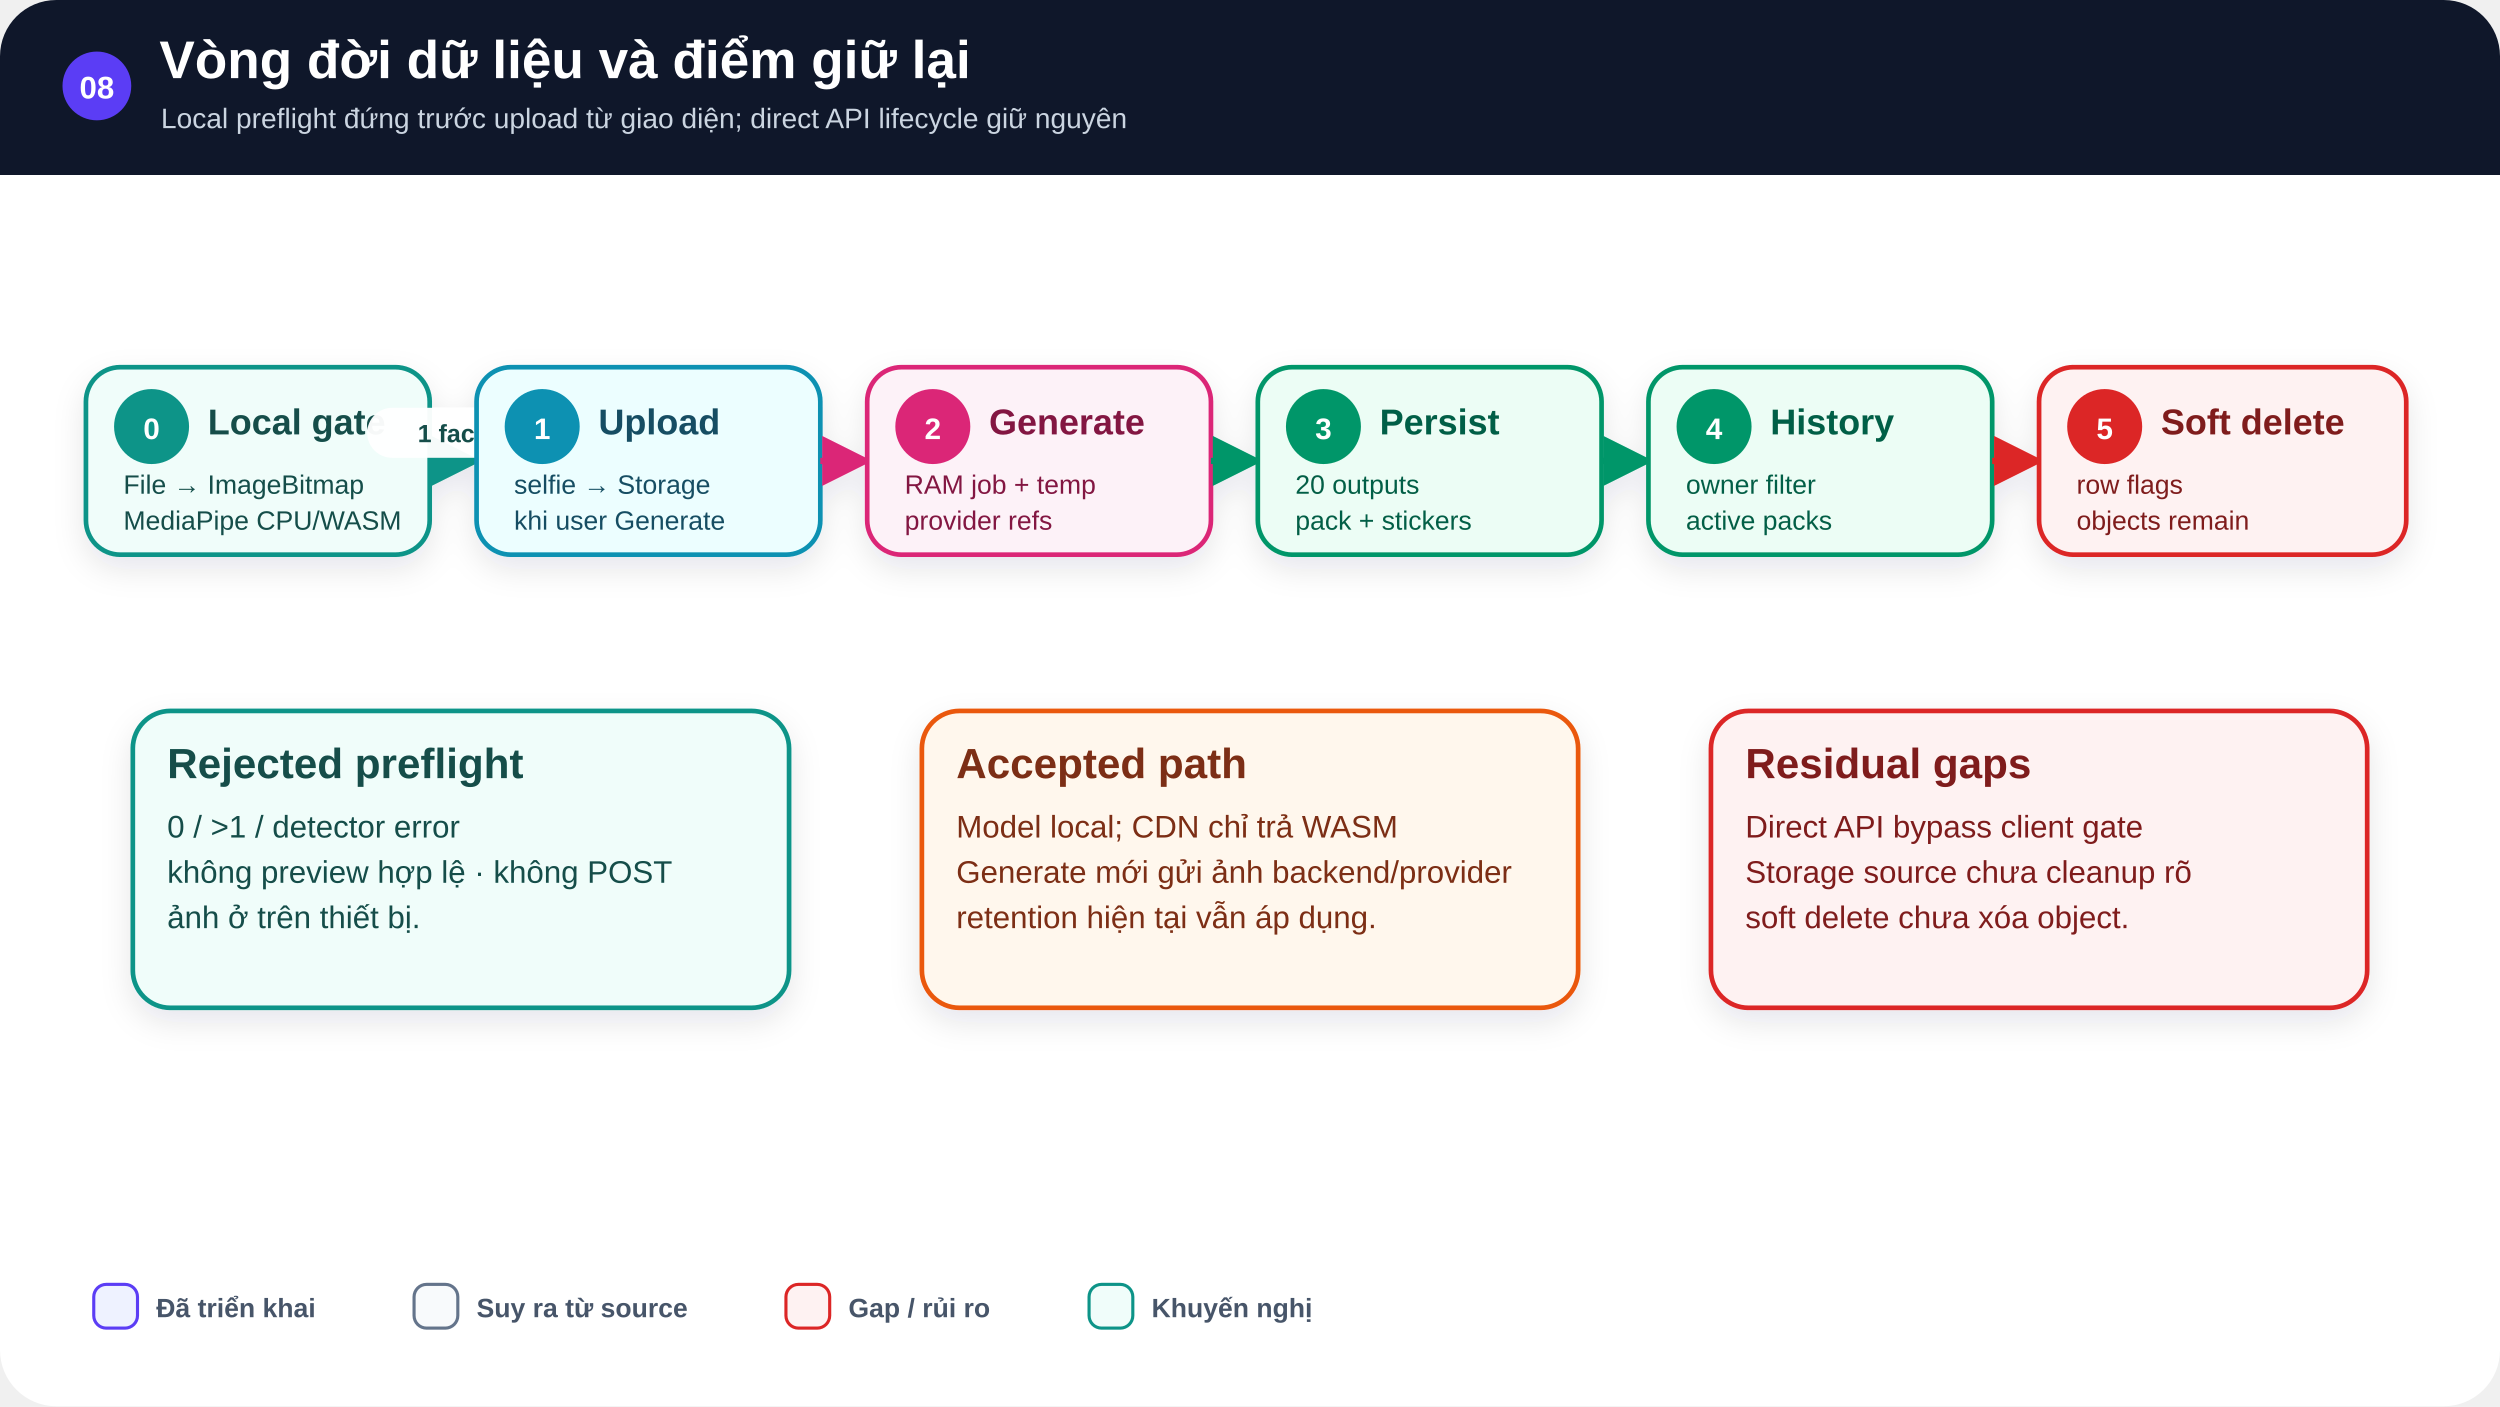
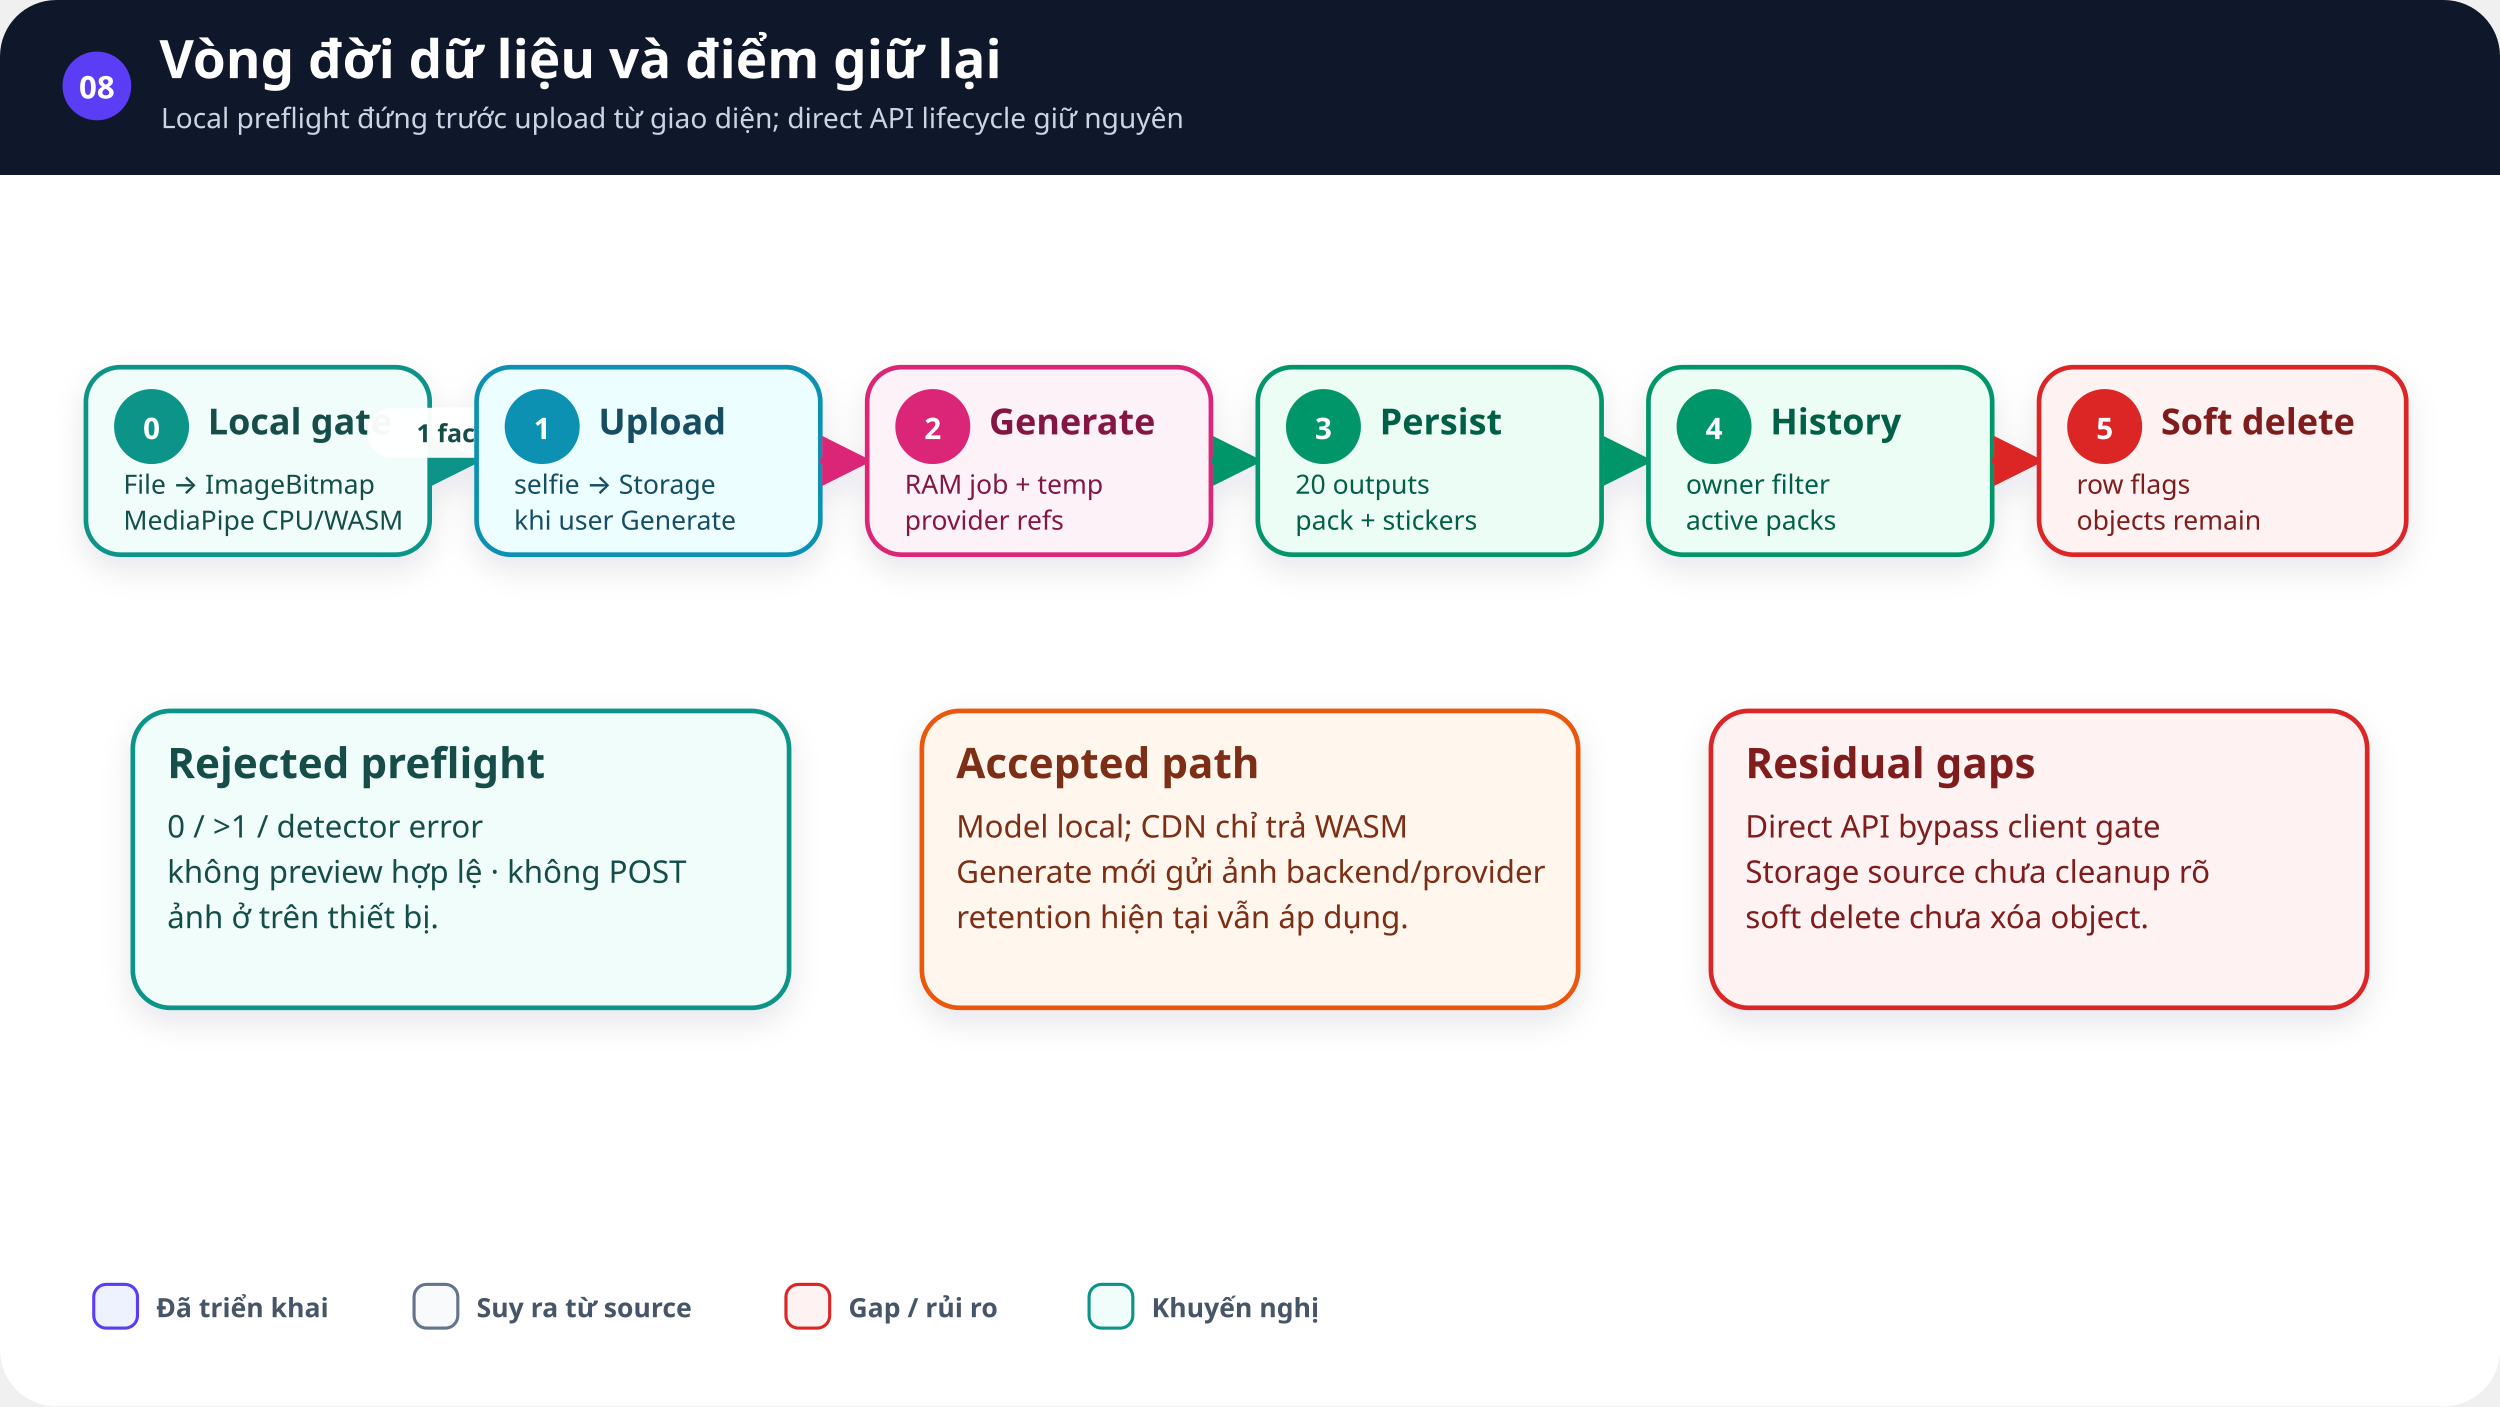
<svg xmlns="http://www.w3.org/2000/svg" width="1600" height="900" viewBox="0 0 1600 900">
  <defs>
    <filter id="shadow-data-lifecycle" x="-20%" y="-20%" width="140%" height="140%">
      <feDropShadow dx="0" dy="8" stdDeviation="10" flood-color="#0F172A" flood-opacity="0.10" />
    </filter>
    <marker id="arrow-data-lifecycle-client" viewBox="0 0 10 10" refX="9" refY="5" markerWidth="8" markerHeight="8" orient="auto-start-reverse">
      <path d="M 0 0 L 10 5 L 0 10 z" fill="#0891B2" />
    </marker>
    <marker id="arrow-data-lifecycle-frontend" viewBox="0 0 10 10" refX="9" refY="5" markerWidth="8" markerHeight="8" orient="auto-start-reverse">
      <path d="M 0 0 L 10 5 L 0 10 z" fill="#5B3DF5" />
    </marker>
    <marker id="arrow-data-lifecycle-backend" viewBox="0 0 10 10" refX="9" refY="5" markerWidth="8" markerHeight="8" orient="auto-start-reverse">
      <path d="M 0 0 L 10 5 L 0 10 z" fill="#DB2777" />
    </marker>
    <marker id="arrow-data-lifecycle-data" viewBox="0 0 10 10" refX="9" refY="5" markerWidth="8" markerHeight="8" orient="auto-start-reverse">
      <path d="M 0 0 L 10 5 L 0 10 z" fill="#059669" />
    </marker>
    <marker id="arrow-data-lifecycle-external" viewBox="0 0 10 10" refX="9" refY="5" markerWidth="8" markerHeight="8" orient="auto-start-reverse">
      <path d="M 0 0 L 10 5 L 0 10 z" fill="#EA580C" />
    </marker>
    <marker id="arrow-data-lifecycle-quality" viewBox="0 0 10 10" refX="9" refY="5" markerWidth="8" markerHeight="8" orient="auto-start-reverse">
      <path d="M 0 0 L 10 5 L 0 10 z" fill="#0D9488" />
    </marker>
    <marker id="arrow-data-lifecycle-risk" viewBox="0 0 10 10" refX="9" refY="5" markerWidth="8" markerHeight="8" orient="auto-start-reverse">
      <path d="M 0 0 L 10 5 L 0 10 z" fill="#DC2626" />
    </marker>
    <marker id="arrow-data-lifecycle-neutral" viewBox="0 0 10 10" refX="9" refY="5" markerWidth="8" markerHeight="8" orient="auto-start-reverse">
      <path d="M 0 0 L 10 5 L 0 10 z" fill="#64748B" />
    </marker>
    <marker id="arrow-data-lifecycle-ink" viewBox="0 0 10 10" refX="9" refY="5" markerWidth="8" markerHeight="8" orient="auto-start-reverse">
      <path d="M 0 0 L 10 5 L 0 10 z" fill="#0F172A" />
    </marker>
  </defs>
  <rect width="1600" height="900" rx="36" fill="#FFFFFF" />
  <rect x="0" y="0" width="1600" height="112" rx="36" fill="#0F172A" />
  <rect x="0" y="76" width="1600" height="36" fill="#0F172A" />
  <circle cx="62" cy="55" r="22" fill="#5B3DF5" />
-   <text x="62" y="63" text-anchor="middle" fill="#FFFFFF" font-family="Arial, sans-serif" font-size="20" font-weight="800">08</text>
-   <text x="102" y="50" text-anchor="start" fill="#FFFFFF" font-family="Arial, sans-serif" font-size="34" font-weight="800">Vòng đời dữ liệu và điểm giữ lại</text>
-   <text x="103" y="82" text-anchor="start" fill="#CBD5E1" font-family="Arial, sans-serif" font-size="18" font-weight="500">Local preflight đứng trước upload từ giao diện; direct API lifecycle giữ nguyên</text>
+   <text x="62" y="63" text-anchor="middle" fill="#FFFFFF" font-family="'Segoe UI', system-ui, -apple-system, 'Noto Sans', sans-serif" font-size="20" font-weight="800">08</text>
+   <text x="102" y="50" text-anchor="start" fill="#FFFFFF" font-family="'Segoe UI', system-ui, -apple-system, 'Noto Sans', sans-serif" font-size="34" font-weight="800">Vòng đời dữ liệu và điểm giữ lại</text>
+   <text x="103" y="82" text-anchor="start" fill="#CBD5E1" font-family="'Segoe UI', system-ui, -apple-system, 'Noto Sans', sans-serif" font-size="18" font-weight="500">Local preflight đứng trước upload từ giao diện; direct API lifecycle giữ nguyên</text>
  <g filter="url(#shadow-data-lifecycle)">
    <g>
      <rect x="55" y="235" width="220" height="120" rx="22" fill="#F0FDFA" stroke="#0D9488" stroke-width="3" />
      <circle cx="97" cy="273" r="24" fill="#0D9488" />
-       <text x="97" y="281" text-anchor="middle" fill="#FFFFFF" font-family="Arial, sans-serif" font-size="19" font-weight="800">0</text>
-       <text x="133" y="278" text-anchor="start" fill="#134E4A" font-family="Arial, sans-serif" font-size="23" font-weight="800">Local gate</text>
-       <text x="79" y="316" text-anchor="start" fill="#134E4A" font-family="Arial, sans-serif" font-size="17" font-weight="500">
+       <text x="97" y="281" text-anchor="middle" fill="#FFFFFF" font-family="'Segoe UI', system-ui, -apple-system, 'Noto Sans', sans-serif" font-size="19" font-weight="800">0</text>
+       <text x="133" y="278" text-anchor="start" fill="#134E4A" font-family="'Segoe UI', system-ui, -apple-system, 'Noto Sans', sans-serif" font-size="23" font-weight="800">Local gate</text>
+       <text x="79" y="316" text-anchor="start" fill="#134E4A" font-family="'Segoe UI', system-ui, -apple-system, 'Noto Sans', sans-serif" font-size="17" font-weight="500">
        <tspan x="79" dy="0">File → ImageBitmap</tspan>
        <tspan x="79" dy="23">MediaPipe CPU/WASM</tspan>
      </text>
    </g>
    <g>
      <path d="M 275 295 L 305 295" fill="none" stroke="#0D9488" stroke-width="4" marker-end="url(#arrow-data-lifecycle-quality)" />
      <rect x="235" y="261" width="110" height="32" rx="16" fill="#FFFFFF" opacity="0.96" />
-       <text x="290" y="283" text-anchor="middle" fill="#134E4A" font-family="Arial, sans-serif" font-size="16" font-weight="700">1 face</text>
+       <text x="290" y="283" text-anchor="middle" fill="#134E4A" font-family="'Segoe UI', system-ui, -apple-system, 'Noto Sans', sans-serif" font-size="16" font-weight="700">1 face</text>
    </g>
    <g>
      <rect x="305" y="235" width="220" height="120" rx="22" fill="#ECFEFF" stroke="#0891B2" stroke-width="3" />
      <circle cx="347" cy="273" r="24" fill="#0891B2" />
-       <text x="347" y="281" text-anchor="middle" fill="#FFFFFF" font-family="Arial, sans-serif" font-size="19" font-weight="800">1</text>
-       <text x="383" y="278" text-anchor="start" fill="#164E63" font-family="Arial, sans-serif" font-size="23" font-weight="800">Upload</text>
-       <text x="329" y="316" text-anchor="start" fill="#164E63" font-family="Arial, sans-serif" font-size="17" font-weight="500">
+       <text x="347" y="281" text-anchor="middle" fill="#FFFFFF" font-family="'Segoe UI', system-ui, -apple-system, 'Noto Sans', sans-serif" font-size="19" font-weight="800">1</text>
+       <text x="383" y="278" text-anchor="start" fill="#164E63" font-family="'Segoe UI', system-ui, -apple-system, 'Noto Sans', sans-serif" font-size="23" font-weight="800">Upload</text>
+       <text x="329" y="316" text-anchor="start" fill="#164E63" font-family="'Segoe UI', system-ui, -apple-system, 'Noto Sans', sans-serif" font-size="17" font-weight="500">
        <tspan x="329" dy="0">selfie → Storage</tspan>
        <tspan x="329" dy="23">khi user Generate</tspan>
      </text>
    </g>
    <g>
      <path d="M 525 295 L 555 295" fill="none" stroke="#DB2777" stroke-width="4" marker-end="url(#arrow-data-lifecycle-backend)" />
    </g>
    <g>
      <rect x="555" y="235" width="220" height="120" rx="22" fill="#FDF2F8" stroke="#DB2777" stroke-width="3" />
      <circle cx="597" cy="273" r="24" fill="#DB2777" />
-       <text x="597" y="281" text-anchor="middle" fill="#FFFFFF" font-family="Arial, sans-serif" font-size="19" font-weight="800">2</text>
-       <text x="633" y="278" text-anchor="start" fill="#831843" font-family="Arial, sans-serif" font-size="23" font-weight="800">Generate</text>
-       <text x="579" y="316" text-anchor="start" fill="#831843" font-family="Arial, sans-serif" font-size="17" font-weight="500">
+       <text x="597" y="281" text-anchor="middle" fill="#FFFFFF" font-family="'Segoe UI', system-ui, -apple-system, 'Noto Sans', sans-serif" font-size="19" font-weight="800">2</text>
+       <text x="633" y="278" text-anchor="start" fill="#831843" font-family="'Segoe UI', system-ui, -apple-system, 'Noto Sans', sans-serif" font-size="23" font-weight="800">Generate</text>
+       <text x="579" y="316" text-anchor="start" fill="#831843" font-family="'Segoe UI', system-ui, -apple-system, 'Noto Sans', sans-serif" font-size="17" font-weight="500">
        <tspan x="579" dy="0">RAM job + temp</tspan>
        <tspan x="579" dy="23">provider refs</tspan>
      </text>
    </g>
    <g>
      <path d="M 775 295 L 805 295" fill="none" stroke="#059669" stroke-width="4" marker-end="url(#arrow-data-lifecycle-data)" />
    </g>
    <g>
      <rect x="805" y="235" width="220" height="120" rx="22" fill="#ECFDF5" stroke="#059669" stroke-width="3" />
      <circle cx="847" cy="273" r="24" fill="#059669" />
-       <text x="847" y="281" text-anchor="middle" fill="#FFFFFF" font-family="Arial, sans-serif" font-size="19" font-weight="800">3</text>
-       <text x="883" y="278" text-anchor="start" fill="#065F46" font-family="Arial, sans-serif" font-size="23" font-weight="800">Persist</text>
-       <text x="829" y="316" text-anchor="start" fill="#065F46" font-family="Arial, sans-serif" font-size="17" font-weight="500">
+       <text x="847" y="281" text-anchor="middle" fill="#FFFFFF" font-family="'Segoe UI', system-ui, -apple-system, 'Noto Sans', sans-serif" font-size="19" font-weight="800">3</text>
+       <text x="883" y="278" text-anchor="start" fill="#065F46" font-family="'Segoe UI', system-ui, -apple-system, 'Noto Sans', sans-serif" font-size="23" font-weight="800">Persist</text>
+       <text x="829" y="316" text-anchor="start" fill="#065F46" font-family="'Segoe UI', system-ui, -apple-system, 'Noto Sans', sans-serif" font-size="17" font-weight="500">
        <tspan x="829" dy="0">20 outputs</tspan>
        <tspan x="829" dy="23">pack + stickers</tspan>
      </text>
    </g>
    <g>
      <path d="M 1025 295 L 1055 295" fill="none" stroke="#059669" stroke-width="4" marker-end="url(#arrow-data-lifecycle-data)" />
    </g>
    <g>
      <rect x="1055" y="235" width="220" height="120" rx="22" fill="#ECFDF5" stroke="#059669" stroke-width="3" />
      <circle cx="1097" cy="273" r="24" fill="#059669" />
-       <text x="1097" y="281" text-anchor="middle" fill="#FFFFFF" font-family="Arial, sans-serif" font-size="19" font-weight="800">4</text>
-       <text x="1133" y="278" text-anchor="start" fill="#065F46" font-family="Arial, sans-serif" font-size="23" font-weight="800">History</text>
-       <text x="1079" y="316" text-anchor="start" fill="#065F46" font-family="Arial, sans-serif" font-size="17" font-weight="500">
+       <text x="1097" y="281" text-anchor="middle" fill="#FFFFFF" font-family="'Segoe UI', system-ui, -apple-system, 'Noto Sans', sans-serif" font-size="19" font-weight="800">4</text>
+       <text x="1133" y="278" text-anchor="start" fill="#065F46" font-family="'Segoe UI', system-ui, -apple-system, 'Noto Sans', sans-serif" font-size="23" font-weight="800">History</text>
+       <text x="1079" y="316" text-anchor="start" fill="#065F46" font-family="'Segoe UI', system-ui, -apple-system, 'Noto Sans', sans-serif" font-size="17" font-weight="500">
        <tspan x="1079" dy="0">owner filter</tspan>
        <tspan x="1079" dy="23">active packs</tspan>
      </text>
    </g>
    <g>
      <path d="M 1275 295 L 1305 295" fill="none" stroke="#DC2626" stroke-width="4" marker-end="url(#arrow-data-lifecycle-risk)" />
    </g>
    <g>
      <rect x="1305" y="235" width="235" height="120" rx="22" fill="#FEF2F2" stroke="#DC2626" stroke-width="3" />
      <circle cx="1347" cy="273" r="24" fill="#DC2626" />
-       <text x="1347" y="281" text-anchor="middle" fill="#FFFFFF" font-family="Arial, sans-serif" font-size="19" font-weight="800">5</text>
-       <text x="1383" y="278" text-anchor="start" fill="#7F1D1D" font-family="Arial, sans-serif" font-size="23" font-weight="800">Soft delete</text>
-       <text x="1329" y="316" text-anchor="start" fill="#7F1D1D" font-family="Arial, sans-serif" font-size="17" font-weight="500">
+       <text x="1347" y="281" text-anchor="middle" fill="#FFFFFF" font-family="'Segoe UI', system-ui, -apple-system, 'Noto Sans', sans-serif" font-size="19" font-weight="800">5</text>
+       <text x="1383" y="278" text-anchor="start" fill="#7F1D1D" font-family="'Segoe UI', system-ui, -apple-system, 'Noto Sans', sans-serif" font-size="23" font-weight="800">Soft delete</text>
+       <text x="1329" y="316" text-anchor="start" fill="#7F1D1D" font-family="'Segoe UI', system-ui, -apple-system, 'Noto Sans', sans-serif" font-size="17" font-weight="500">
        <tspan x="1329" dy="0">row flags</tspan>
        <tspan x="1329" dy="23">objects remain</tspan>
      </text>
    </g>
    <g>
      <rect x="85" y="455" width="420" height="190" rx="24" fill="#F0FDFA" stroke="#0D9488" stroke-width="3" />
-       <text x="107" y="498" text-anchor="start" fill="#134E4A" font-family="Arial, sans-serif" font-size="27" font-weight="800">Rejected preflight</text>
-       <text x="107" y="536" text-anchor="start" fill="#134E4A" font-family="Arial, sans-serif" font-size="20" font-weight="500">
+       <text x="107" y="498" text-anchor="start" fill="#134E4A" font-family="'Segoe UI', system-ui, -apple-system, 'Noto Sans', sans-serif" font-size="27" font-weight="800">Rejected preflight</text>
+       <text x="107" y="536" text-anchor="start" fill="#134E4A" font-family="'Segoe UI', system-ui, -apple-system, 'Noto Sans', sans-serif" font-size="20" font-weight="500">
        <tspan x="107" dy="0">0 / &gt;1 / detector error</tspan>
        <tspan x="107" dy="29">không preview hợp lệ · không POST</tspan>
        <tspan x="107" dy="29">ảnh ở trên thiết bị.</tspan>
      </text>
    </g>
    <g>
      <rect x="590" y="455" width="420" height="190" rx="24" fill="#FFF7ED" stroke="#EA580C" stroke-width="3" />
-       <text x="612" y="498" text-anchor="start" fill="#7C2D12" font-family="Arial, sans-serif" font-size="27" font-weight="800">Accepted path</text>
-       <text x="612" y="536" text-anchor="start" fill="#7C2D12" font-family="Arial, sans-serif" font-size="20" font-weight="500">
+       <text x="612" y="498" text-anchor="start" fill="#7C2D12" font-family="'Segoe UI', system-ui, -apple-system, 'Noto Sans', sans-serif" font-size="27" font-weight="800">Accepted path</text>
+       <text x="612" y="536" text-anchor="start" fill="#7C2D12" font-family="'Segoe UI', system-ui, -apple-system, 'Noto Sans', sans-serif" font-size="20" font-weight="500">
        <tspan x="612" dy="0">Model local; CDN chỉ trả WASM</tspan>
        <tspan x="612" dy="29">Generate mới gửi ảnh backend/provider</tspan>
        <tspan x="612" dy="29">retention hiện tại vẫn áp dụng.</tspan>
      </text>
    </g>
    <g>
      <rect x="1095" y="455" width="420" height="190" rx="24" fill="#FEF2F2" stroke="#DC2626" stroke-width="3" />
-       <text x="1117" y="498" text-anchor="start" fill="#7F1D1D" font-family="Arial, sans-serif" font-size="27" font-weight="800">Residual gaps</text>
-       <text x="1117" y="536" text-anchor="start" fill="#7F1D1D" font-family="Arial, sans-serif" font-size="20" font-weight="500">
+       <text x="1117" y="498" text-anchor="start" fill="#7F1D1D" font-family="'Segoe UI', system-ui, -apple-system, 'Noto Sans', sans-serif" font-size="27" font-weight="800">Residual gaps</text>
+       <text x="1117" y="536" text-anchor="start" fill="#7F1D1D" font-family="'Segoe UI', system-ui, -apple-system, 'Noto Sans', sans-serif" font-size="20" font-weight="500">
        <tspan x="1117" dy="0">Direct API bypass client gate</tspan>
        <tspan x="1117" dy="29">Storage source chưa cleanup rõ</tspan>
        <tspan x="1117" dy="29">soft delete chưa xóa object.</tspan>
      </text>
    </g>
  </g>
  <g>
    <rect x="60" y="822" width="28" height="28" rx="8" fill="#EEF2FF" stroke="#5B3DF5" stroke-width="2" />
-     <text x="100" y="843" text-anchor="start" fill="#475569" font-family="Arial, sans-serif" font-size="17" font-weight="600">Đã triển khai</text>
+     <text x="100" y="843" text-anchor="start" fill="#475569" font-family="'Segoe UI', system-ui, -apple-system, 'Noto Sans', sans-serif" font-size="17" font-weight="600">Đã triển khai</text>
    <rect x="265" y="822" width="28" height="28" rx="8" fill="#F8FAFC" stroke="#64748B" stroke-width="2" />
-     <text x="305" y="843" text-anchor="start" fill="#475569" font-family="Arial, sans-serif" font-size="17" font-weight="600">Suy ra từ source</text>
+     <text x="305" y="843" text-anchor="start" fill="#475569" font-family="'Segoe UI', system-ui, -apple-system, 'Noto Sans', sans-serif" font-size="17" font-weight="600">Suy ra từ source</text>
    <rect x="503" y="822" width="28" height="28" rx="8" fill="#FEF2F2" stroke="#DC2626" stroke-width="2" />
-     <text x="543" y="843" text-anchor="start" fill="#475569" font-family="Arial, sans-serif" font-size="17" font-weight="600">Gap / rủi ro</text>
+     <text x="543" y="843" text-anchor="start" fill="#475569" font-family="'Segoe UI', system-ui, -apple-system, 'Noto Sans', sans-serif" font-size="17" font-weight="600">Gap / rủi ro</text>
    <rect x="697" y="822" width="28" height="28" rx="8" fill="#F0FDFA" stroke="#0D9488" stroke-width="2" />
-     <text x="737" y="843" text-anchor="start" fill="#475569" font-family="Arial, sans-serif" font-size="17" font-weight="600">Khuyến nghị</text>
+     <text x="737" y="843" text-anchor="start" fill="#475569" font-family="'Segoe UI', system-ui, -apple-system, 'Noto Sans', sans-serif" font-size="17" font-weight="600">Khuyến nghị</text>
  </g>
</svg>
